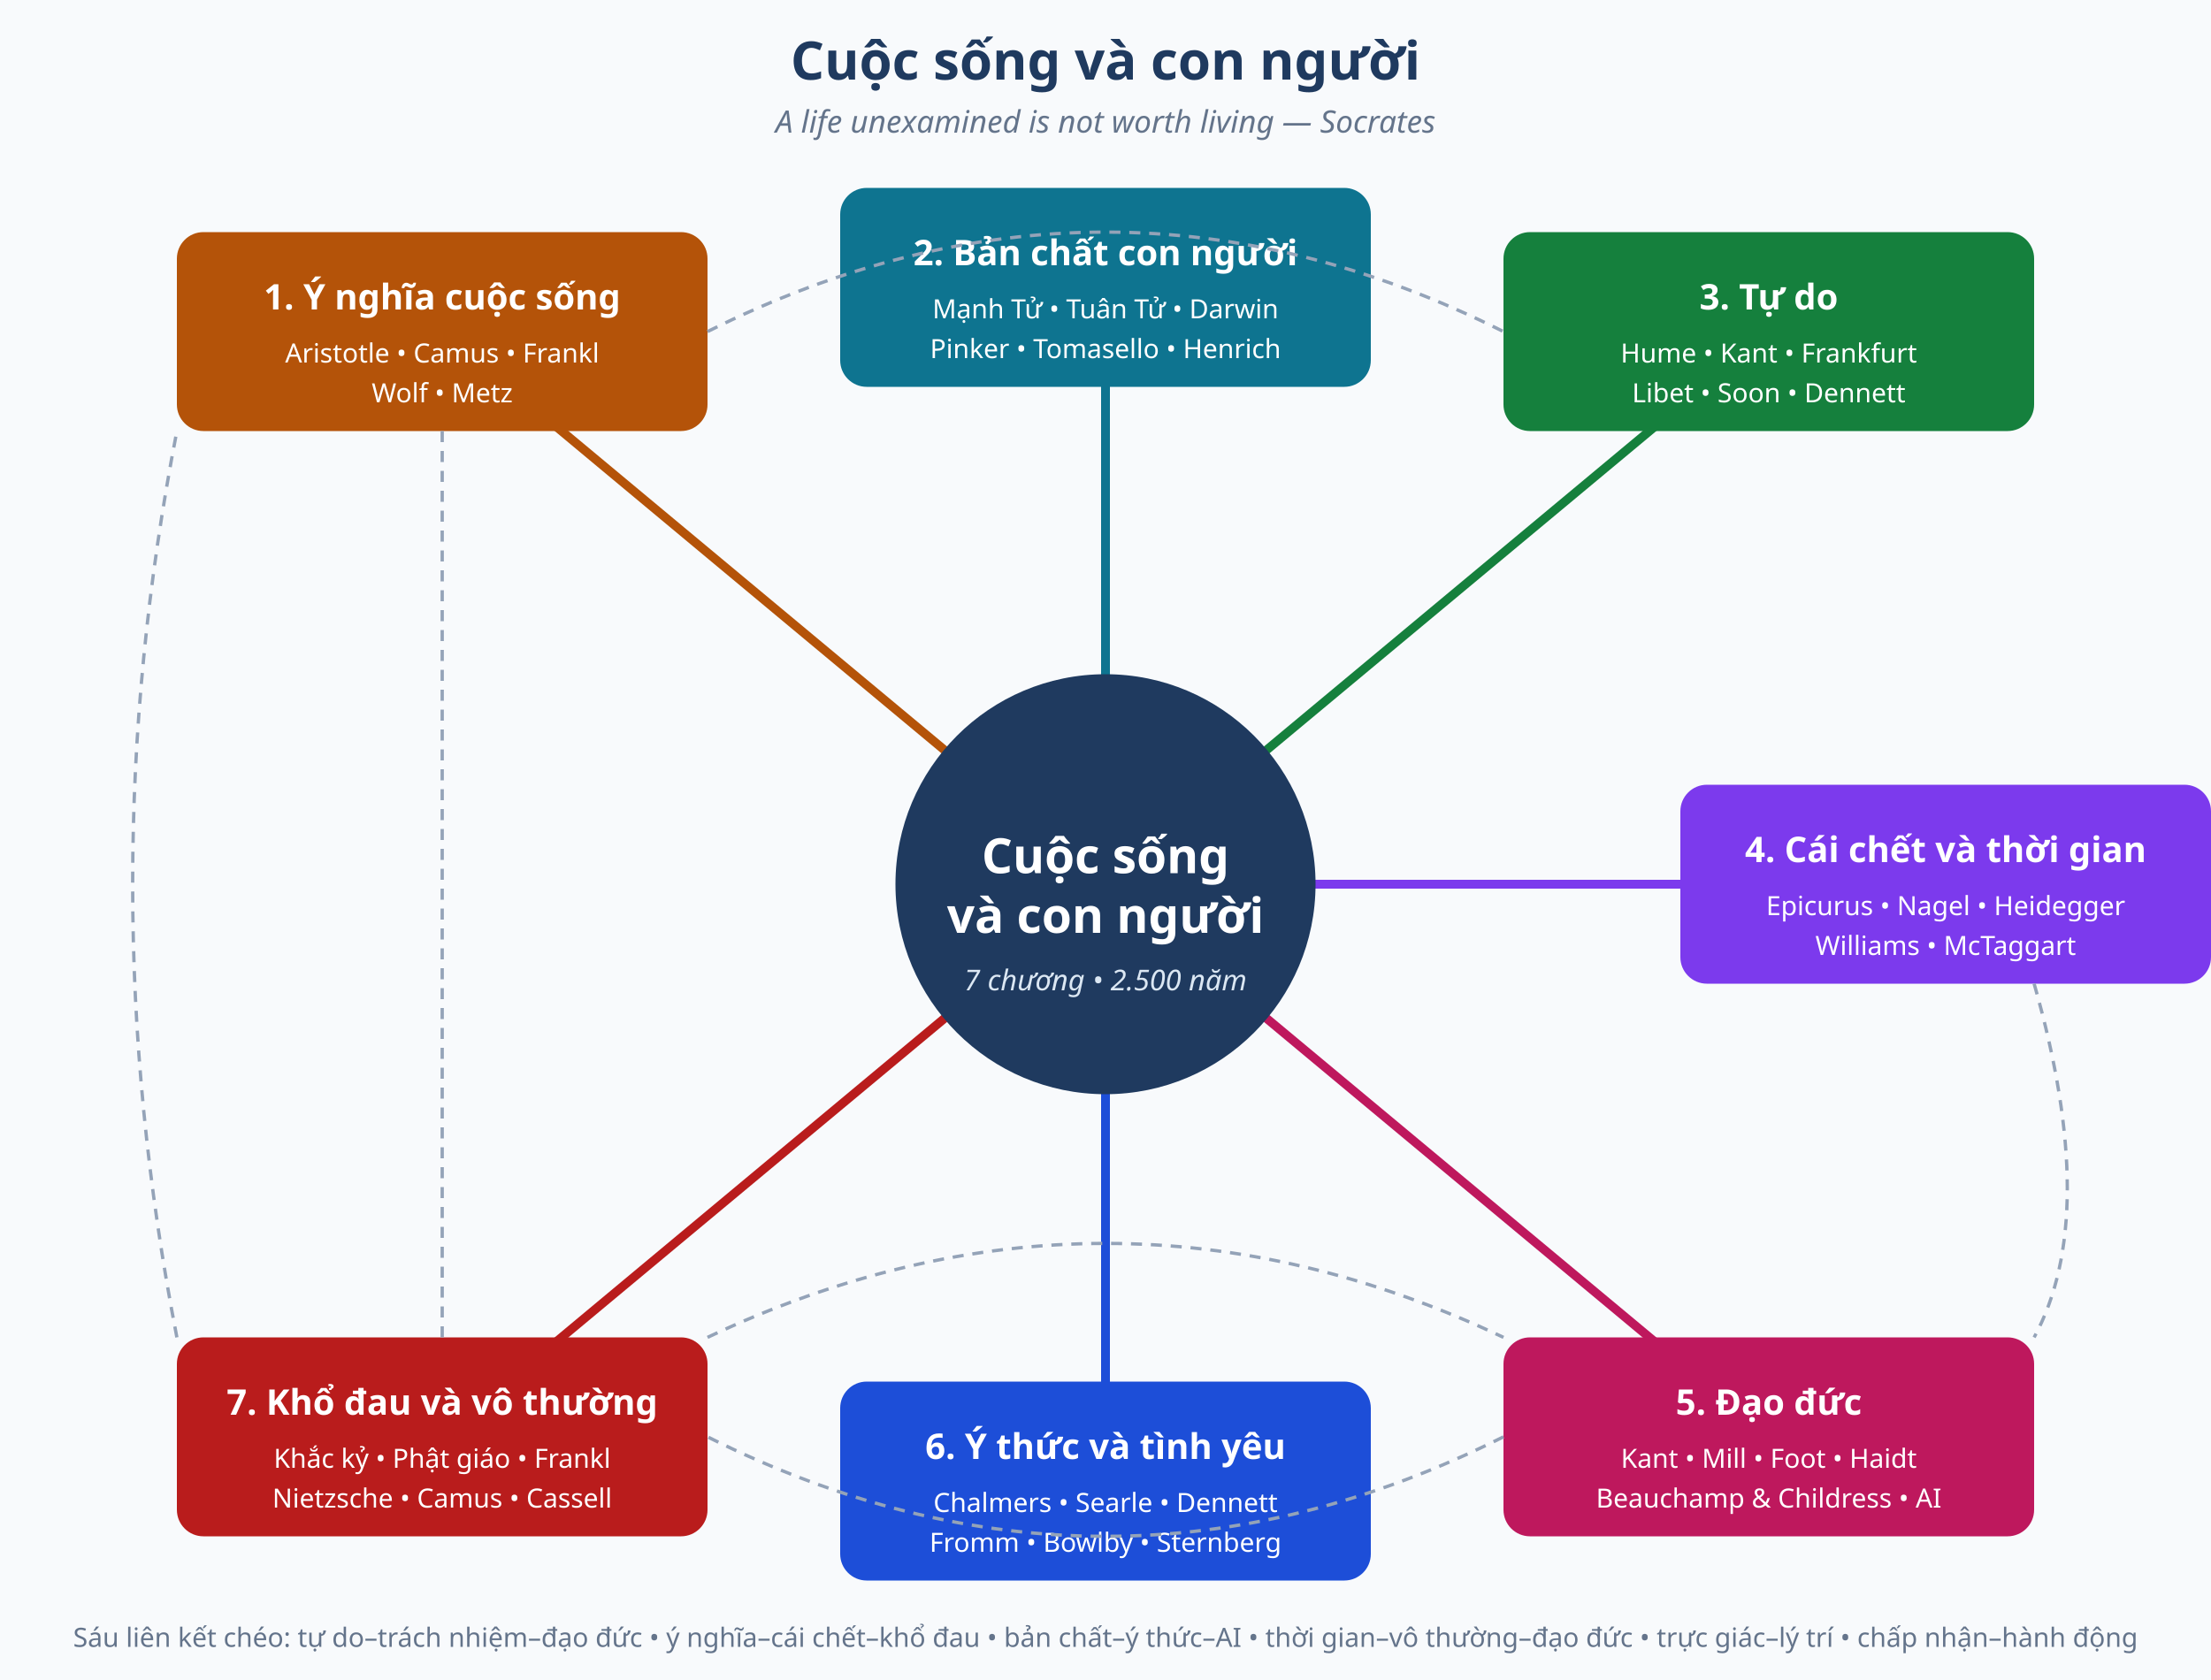
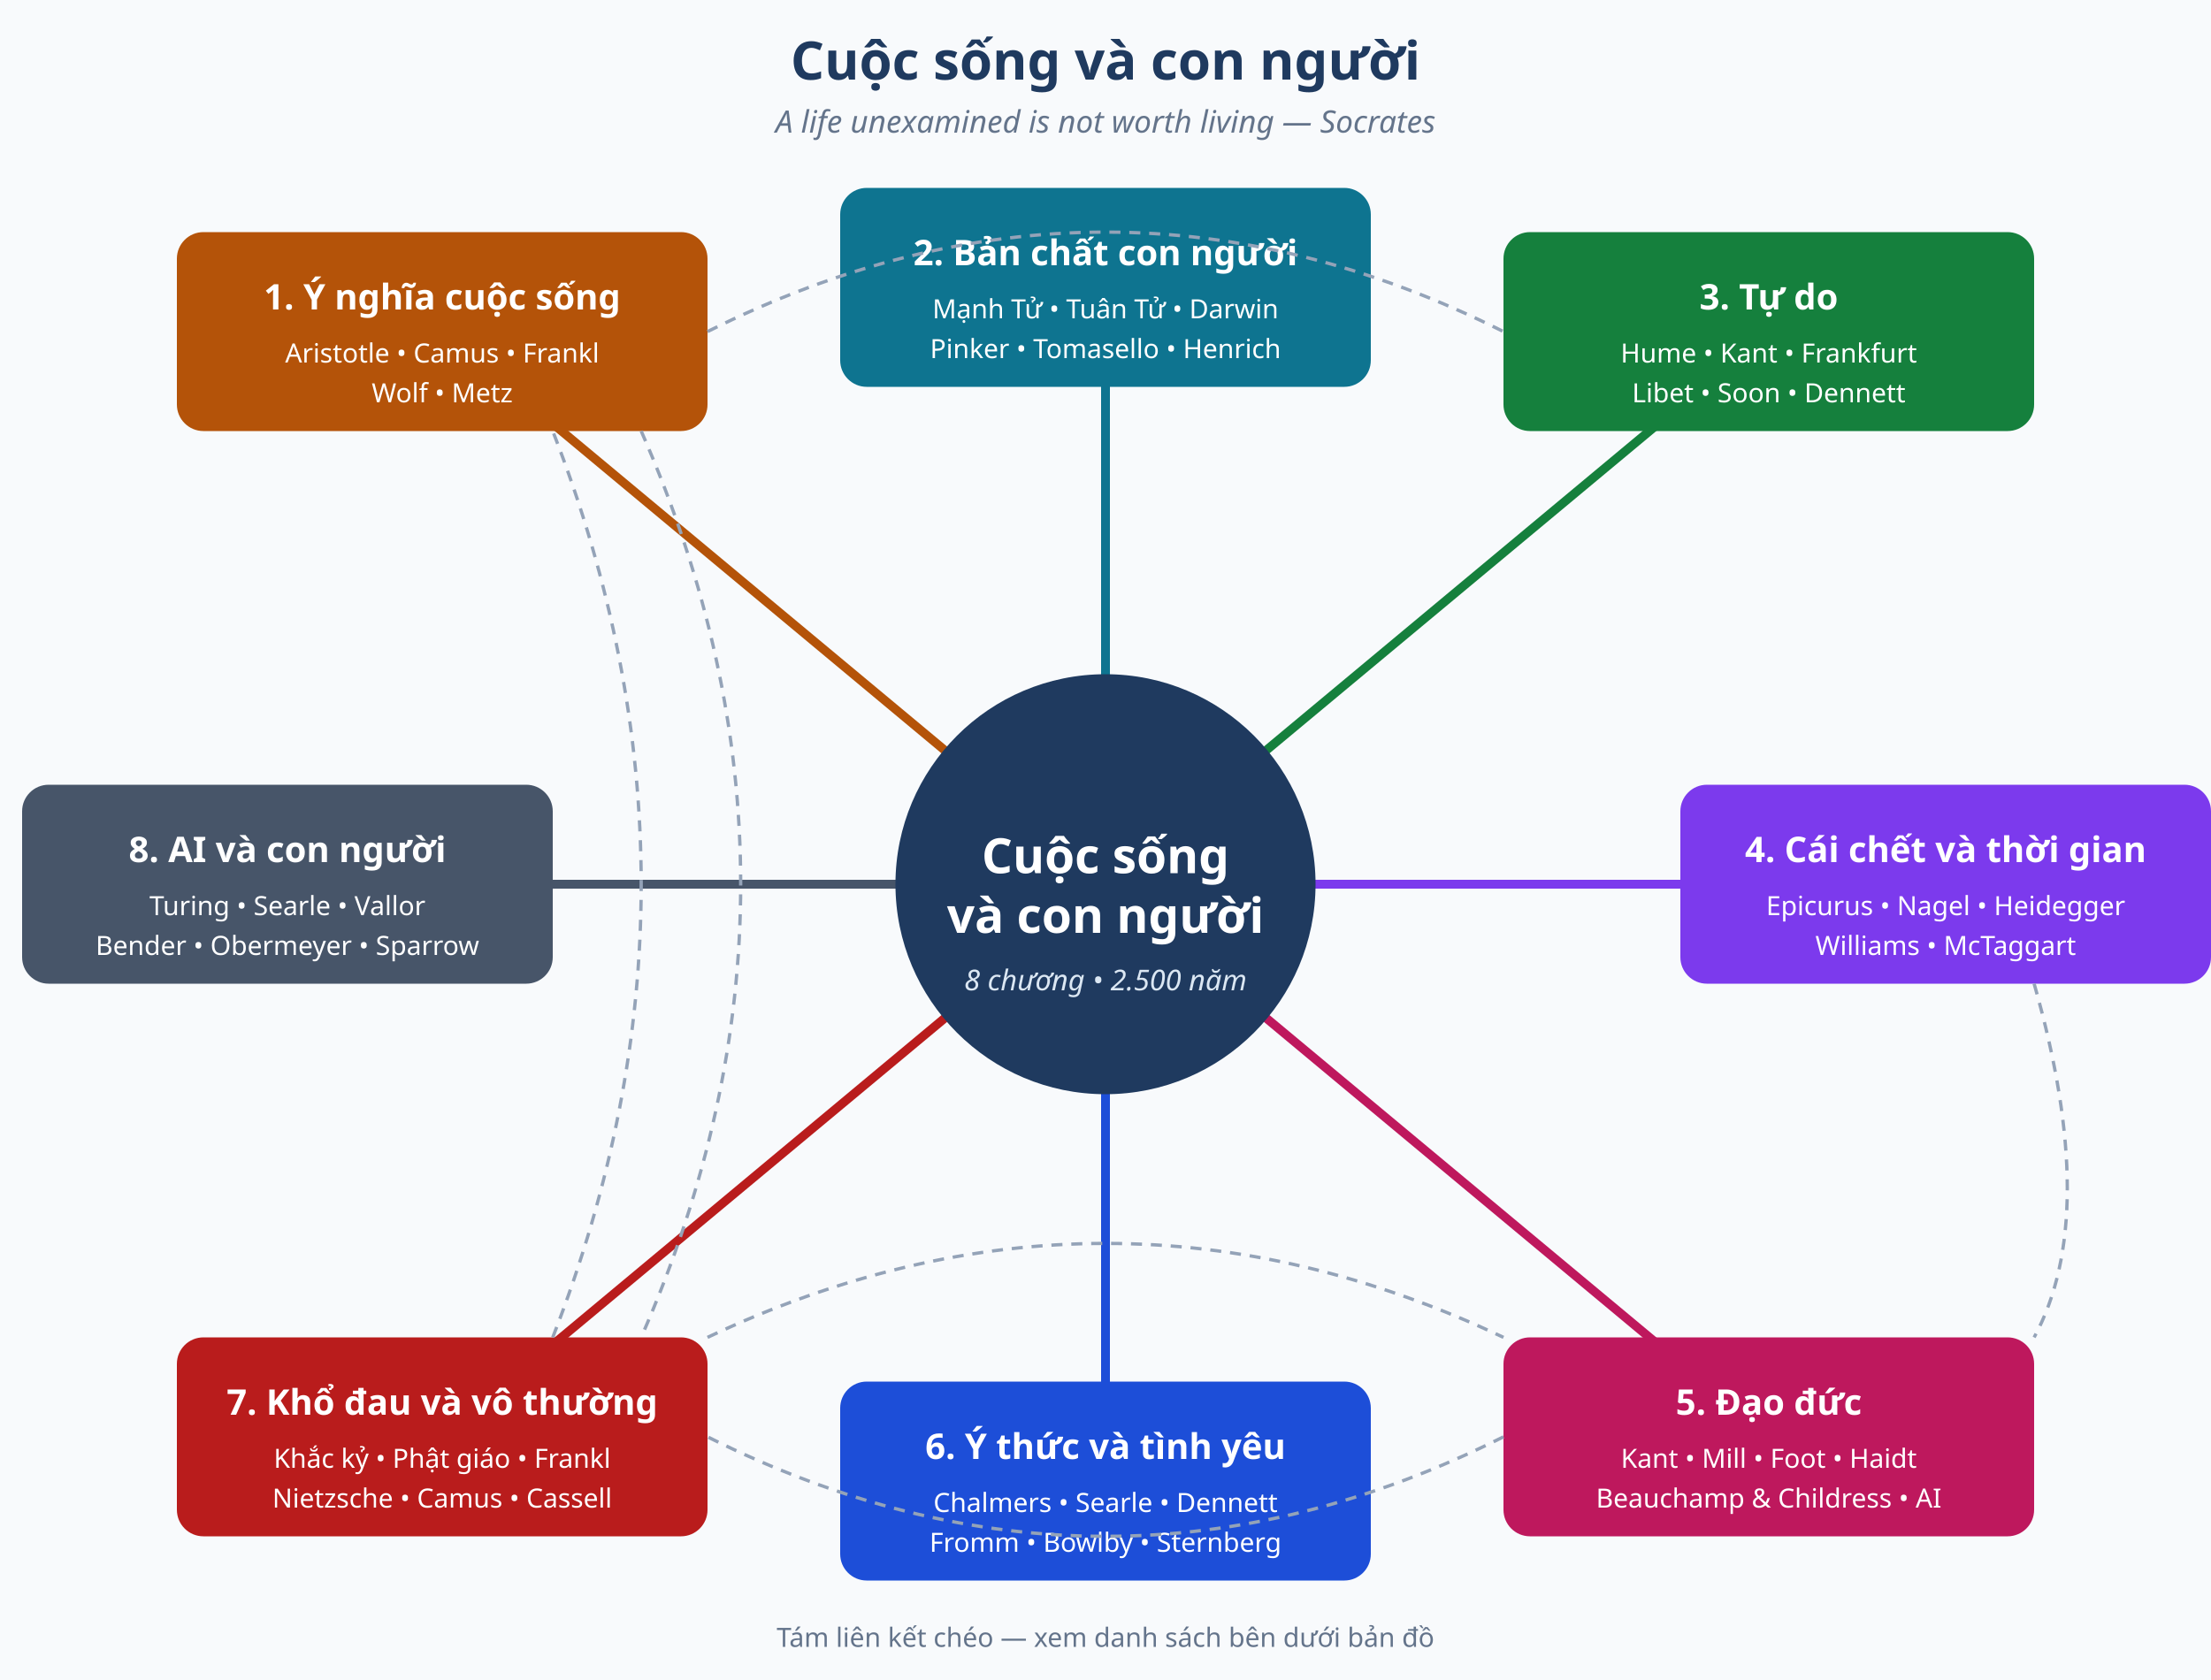
<svg xmlns="http://www.w3.org/2000/svg" width="1000" height="760" viewBox="0 0 1000 760" role="img" aria-labelledby="title desc">
  <style>
    .center { fill: #1f3a5f; }
    .center-text { fill: #ffffff; font-family: sans-serif; font-size: 22px; font-weight: bold; text-anchor: middle; }
    .center-sub { fill: #dbe7f3; font-family: sans-serif; font-size: 13px; font-style: italic; text-anchor: middle; }
    .branch-text { fill: #ffffff; font-family: sans-serif; font-size: 16px; font-weight: bold; text-anchor: middle; }
    .branch-sub { fill: #ffffff; font-family: sans-serif; font-size: 12px; text-anchor: middle; }
    .link { stroke: #94a3b8; stroke-width: 1.5; stroke-dasharray: 5 4; fill: none; }
    .edge { stroke-width: 4; fill: none; }
  </style>
  <rect width="1000" height="760" fill="#f8fafc" />
  <text x="500" y="36" text-anchor="middle" font-family="sans-serif" font-size="24" font-weight="bold" fill="#1f3a5f">Cuộc sống và con người</text>
  <text x="500" y="60" text-anchor="middle" font-family="sans-serif" font-size="14" font-style="italic" fill="#64748b">A life unexamined is not worth living — Socrates</text>
  <path class="edge" stroke="#b45309" d="M500 400 L 200 150" />
  <path class="edge" stroke="#0e7490" d="M500 400 L 500 130" />
  <path class="edge" stroke="#15803d" d="M500 400 L 800 150" />
  <path class="edge" stroke="#7c3aed" d="M500 400 L 880 400" />
  <path class="edge" stroke="#be185d" d="M500 400 L 800 650" />
  <path class="edge" stroke="#1d4ed8" d="M500 400 L 500 670" />
  <path class="edge" stroke="#b91c1c" d="M500 400 L 200 650" />
+   <path class="edge" stroke="#475569" d="M500 400 L 130 400" />
  <circle class="center" cx="500" cy="400" r="95" />
  <text class="center-text" x="500" y="395">Cuộc sống</text>
  <text class="center-text" x="500" y="422">và con người</text>
-   <text class="center-sub" x="500" y="448">7 chương • 2.500 năm</text>
+   <text class="center-sub" x="500" y="448">8 chương • 2.500 năm</text>
  <g class="mm-link" role="link" tabindex="0" data-href="chapters/01-y-nghia.html" aria-label="Chương 1 — Ý nghĩa cuộc sống">
    <g>
      <rect x="80" y="105" width="240" height="90" rx="12" fill="#b45309" />
      <text class="branch-text" x="200" y="140">1. Ý nghĩa cuộc sống</text>
      <text class="branch-sub" x="200" y="164">Aristotle • Camus • Frankl</text>
      <text class="branch-sub" x="200" y="182">Wolf • Metz</text>
    </g>
  </g>
  <g class="mm-link" role="link" tabindex="0" data-href="chapters/02-ban-chat-con-nguoi.html" aria-label="Chương 2 — Bản chất con người">
    <g>
      <rect x="380" y="85" width="240" height="90" rx="12" fill="#0e7490" />
      <text class="branch-text" x="500" y="120">2. Bản chất con người</text>
      <text class="branch-sub" x="500" y="144">Mạnh Tử • Tuân Tử • Darwin</text>
      <text class="branch-sub" x="500" y="162">Pinker • Tomasello • Henrich</text>
    </g>
  </g>
  <g class="mm-link" role="link" tabindex="0" data-href="chapters/03-tu-do.html" aria-label="Chương 3 — Tự do">
    <g>
      <rect x="680" y="105" width="240" height="90" rx="12" fill="#15803d" />
      <text class="branch-text" x="800" y="140">3. Tự do</text>
      <text class="branch-sub" x="800" y="164">Hume • Kant • Frankfurt</text>
      <text class="branch-sub" x="800" y="182">Libet • Soon • Dennett</text>
    </g>
  </g>
  <g class="mm-link" role="link" tabindex="0" data-href="chapters/04-cai-chet-thoi-gian.html" aria-label="Chương 4 — Cái chết và thời gian">
    <g>
      <rect x="760" y="355" width="240" height="90" rx="12" fill="#7c3aed" />
      <text class="branch-text" x="880" y="390">4. Cái chết và thời gian</text>
      <text class="branch-sub" x="880" y="414">Epicurus • Nagel • Heidegger</text>
      <text class="branch-sub" x="880" y="432">Williams • McTaggart</text>
    </g>
  </g>
  <g class="mm-link" role="link" tabindex="0" data-href="chapters/05-dao-duc.html" aria-label="Chương 5 — Đạo đức">
    <g>
      <rect x="680" y="605" width="240" height="90" rx="12" fill="#be185d" />
      <text class="branch-text" x="800" y="640">5. Đạo đức</text>
      <text class="branch-sub" x="800" y="664">Kant • Mill • Foot • Haidt</text>
      <text class="branch-sub" x="800" y="682">Beauchamp &amp; Childress • AI</text>
    </g>
  </g>
  <g class="mm-link" role="link" tabindex="0" data-href="chapters/06-y-thuc-tinh-yeu.html" aria-label="Chương 6 — Ý thức và tình yêu">
    <g>
      <rect x="380" y="625" width="240" height="90" rx="12" fill="#1d4ed8" />
      <text class="branch-text" x="500" y="660">6. Ý thức và tình yêu</text>
      <text class="branch-sub" x="500" y="684">Chalmers • Searle • Dennett</text>
      <text class="branch-sub" x="500" y="702">Fromm • Bowlby • Sternberg</text>
    </g>
  </g>
  <g class="mm-link" role="link" tabindex="0" data-href="chapters/07-kho-dau-vo-thuong.html" aria-label="Chương 7 — Khổ đau và vô thường">
    <g>
      <rect x="80" y="605" width="240" height="90" rx="12" fill="#b91c1c" />
      <text class="branch-text" x="200" y="640">7. Khổ đau và vô thường</text>
      <text class="branch-sub" x="200" y="664">Khắc kỷ • Phật giáo • Frankl</text>
      <text class="branch-sub" x="200" y="682">Nietzsche • Camus • Cassell</text>
    </g>
  </g>
+   <g class="mm-link" role="link" tabindex="0" data-href="chapters/08-ai-cuoc-song-con-nguoi.html" aria-label="Chương 8 — Trí tuệ nhân tạo trong cuộc sống và con người">
+     <g>
+       <rect x="10" y="355" width="240" height="90" rx="12" fill="#475569" />
+       <text class="branch-text" x="130" y="390">8. AI và con người</text>
+       <text class="branch-sub" x="130" y="414">Turing • Searle • Vallor</text>
+       <text class="branch-sub" x="130" y="432">Bender • Obermeyer • Sparrow</text>
+     </g>
+   </g>
  <path class="link" d="M 320 150 Q 500 60 680 150" />
  <path class="link" d="M 920 445 Q 950 550 920 605" />
  <path class="link" d="M 680 650 Q 500 740 320 650" />
-   <path class="link" d="M 80 605 Q 40 400 80 195" />
+   <path class="link" d="M 250 605 Q 330 400 250 195" />
  <path class="link" d="M 320 605 Q 500 520 680 605" />
-   <path class="link" d="M 200 195 Q 200 400 200 605" />
-   <text x="500" y="745" text-anchor="middle" font-family="sans-serif" font-size="12" fill="#64748b">Sáu liên kết chéo: tự do–trách nhiệm–đạo đức • ý nghĩa–cái chết–khổ đau • bản chất–ý thức–AI • thời gian–vô thường–đạo đức • trực giác–lý trí • chấp nhận–hành động</text>
+   <path class="link" d="M 290 195 Q 380 400 290 605" />
+   <text x="500" y="745" text-anchor="middle" font-family="sans-serif" font-size="12" fill="#64748b">Tám liên kết chéo — xem danh sách bên dưới bản đồ</text>
</svg>
